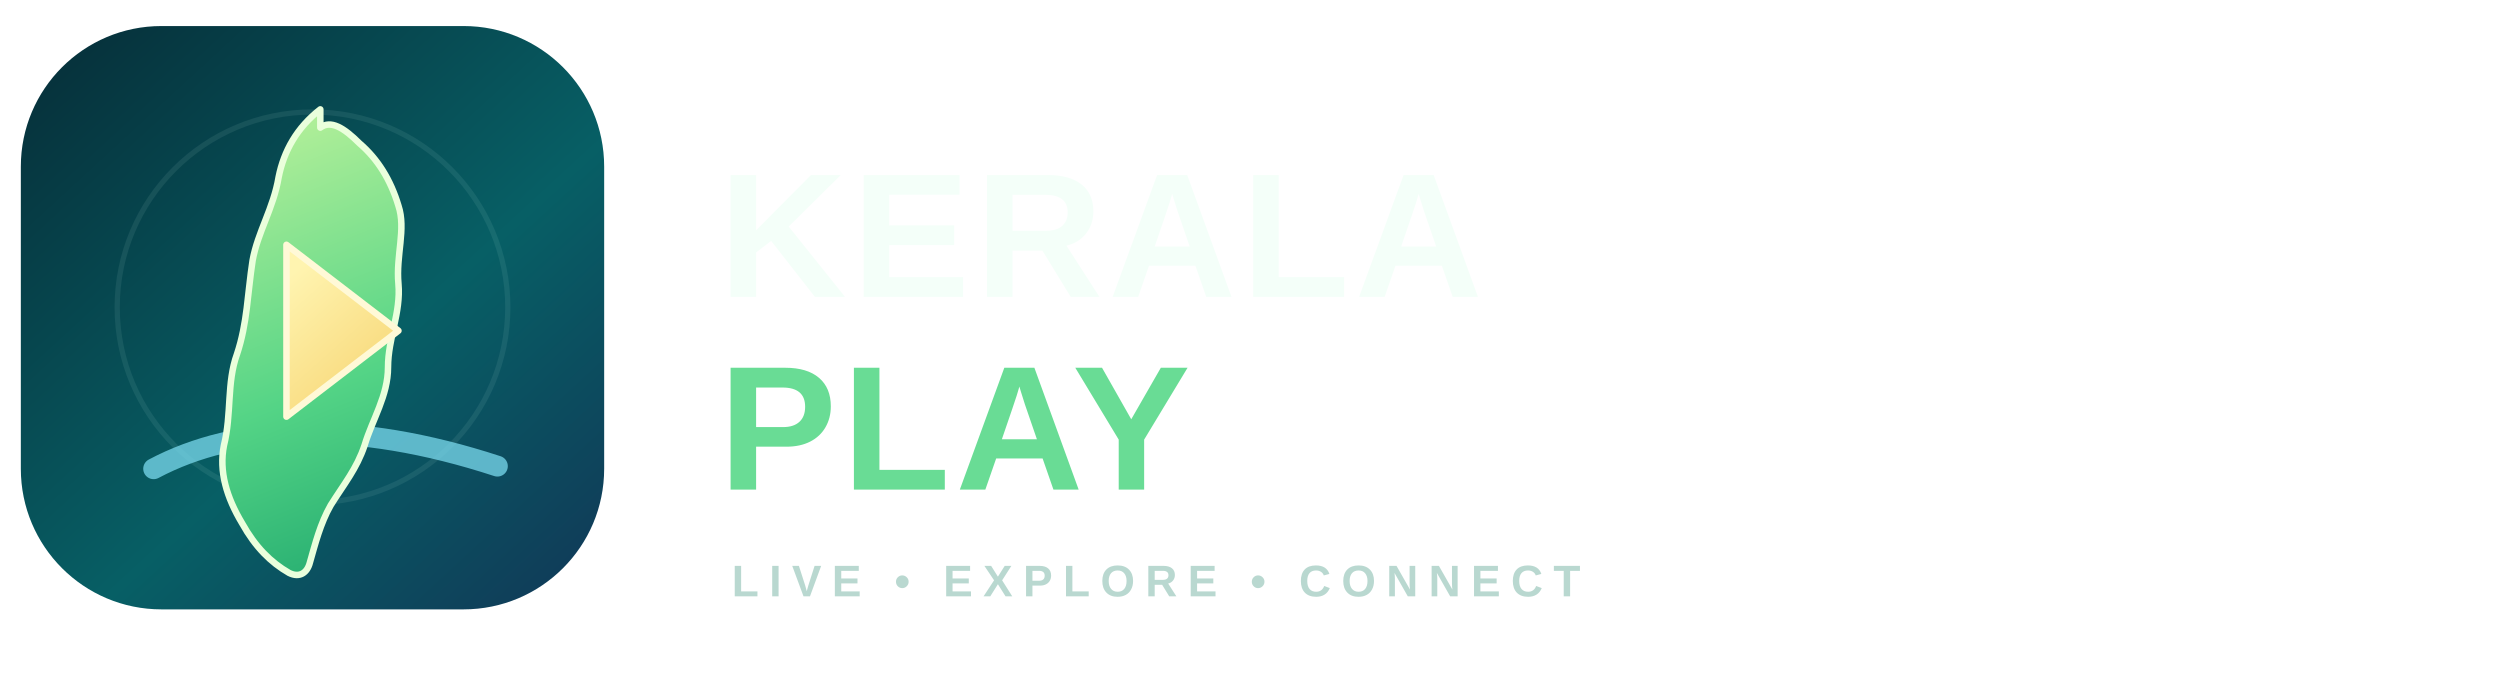
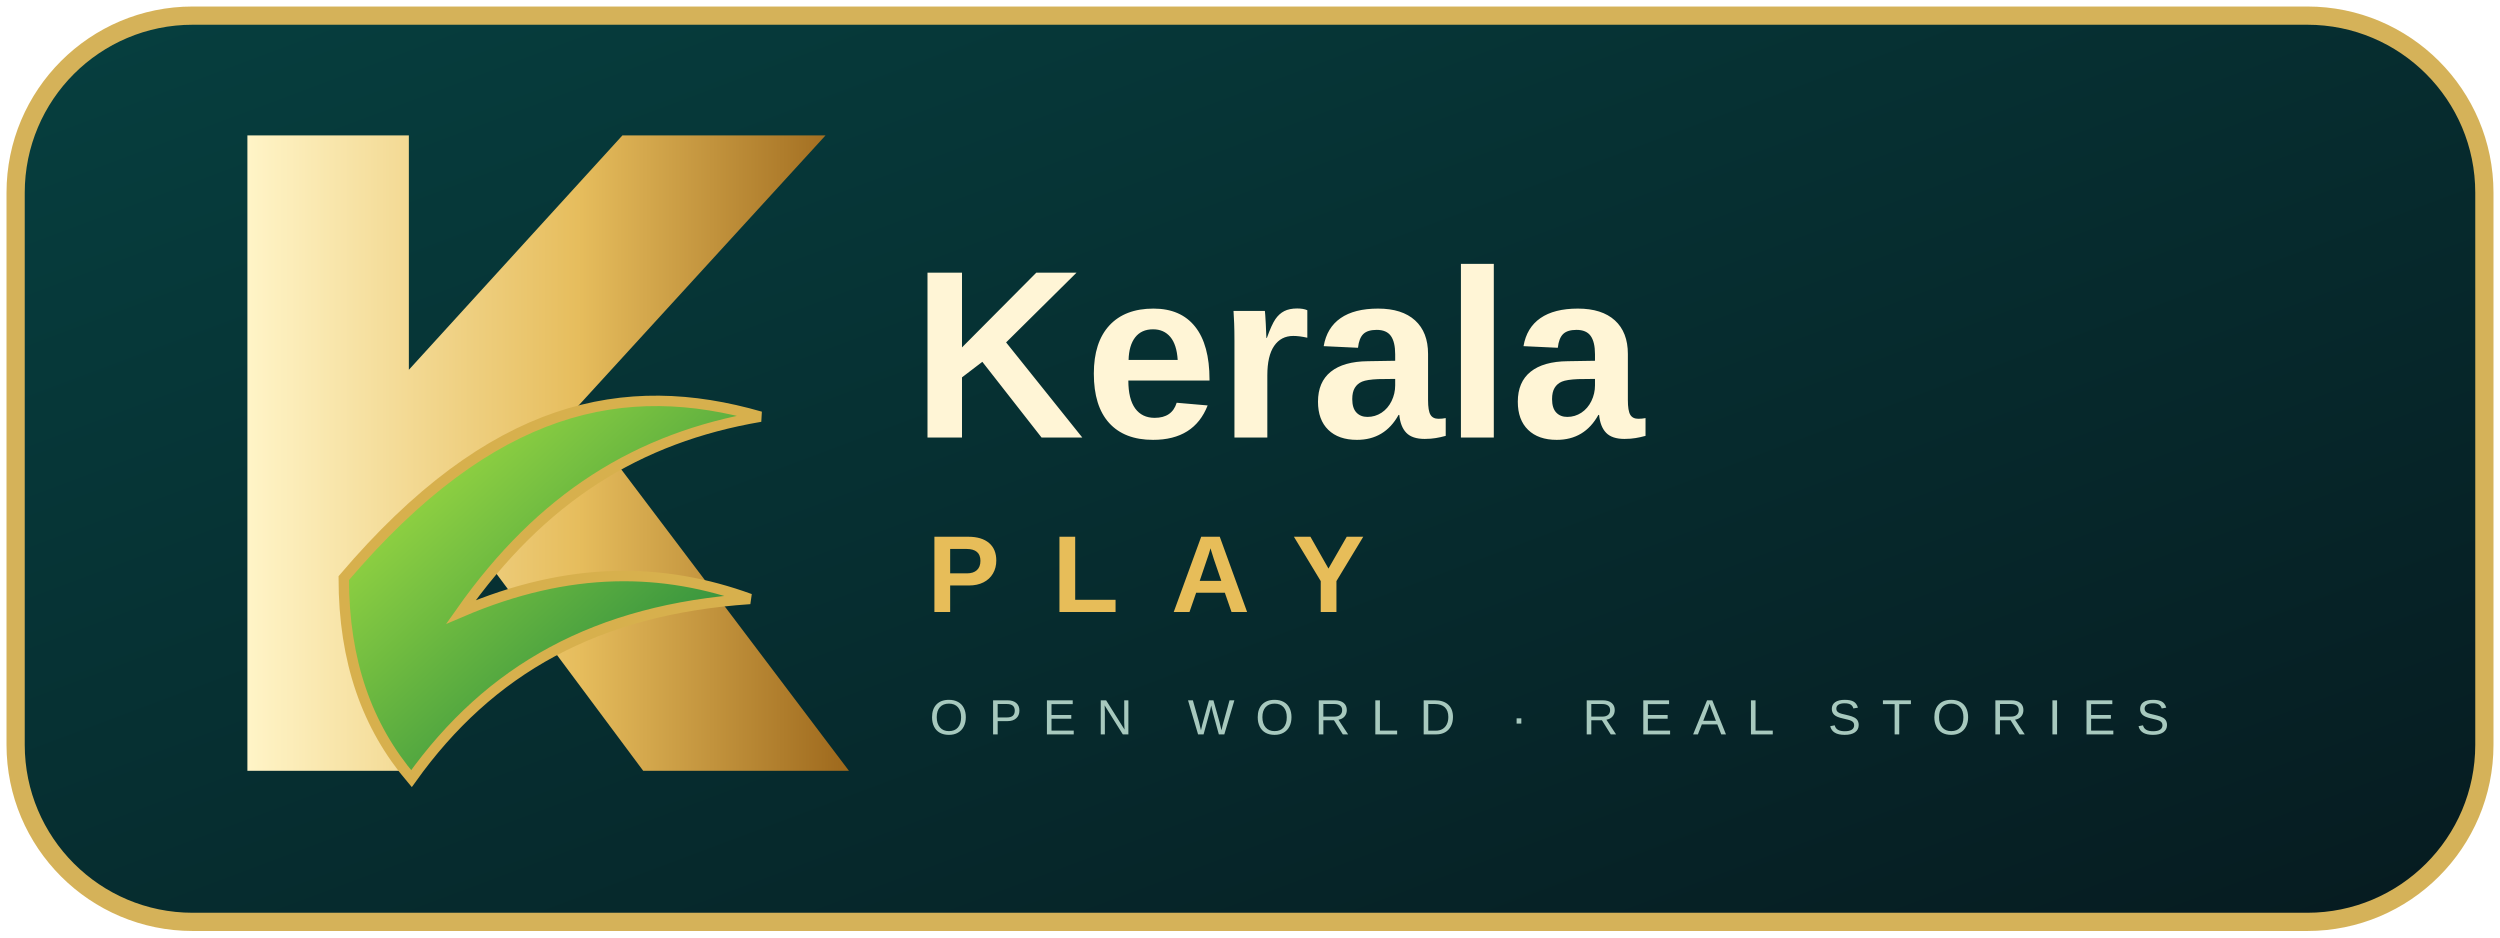
- <svg xmlns="http://www.w3.org/2000/svg" viewBox="0 0 960 260" role="img" aria-label="Kerala Play logo">
+ <svg xmlns="http://www.w3.org/2000/svg" viewBox="0 0 960 360" role="img" aria-label="Kerala Play">
  <defs>
-     <linearGradient id="markBg" x1="14" y1="10" x2="224" y2="238" gradientUnits="userSpaceOnUse">
-       <stop stop-color="#06313b" />
-       <stop offset=".54" stop-color="#075f65" />
-       <stop offset="1" stop-color="#123456" />
+     <linearGradient id="bg" x2="1" y2="1">
+       <stop stop-color="#063f3f" />
+       <stop offset="1" stop-color="#061b20" />
    </linearGradient>
-     <linearGradient id="land" x1="84" y1="36" x2="156" y2="218" gradientUnits="userSpaceOnUse">
-       <stop stop-color="#b8f19a" />
-       <stop offset=".55" stop-color="#54d486" />
-       <stop offset="1" stop-color="#1ca56c" />
+     <linearGradient id="gold">
+       <stop stop-color="#fff4c7" />
+       <stop offset=".55" stop-color="#e6bd5d" />
+       <stop offset="1" stop-color="#9d681c" />
    </linearGradient>
-     <linearGradient id="play" x1="103" y1="96" x2="160" y2="160" gradientUnits="userSpaceOnUse">
-       <stop stop-color="#fff4b0" />
-       <stop offset="1" stop-color="#f3c85a" />
+     <linearGradient id="leaf" x2="1" y2="1">
+       <stop stop-color="#b4ea42" />
+       <stop offset="1" stop-color="#08743e" />
    </linearGradient>
  </defs>
-   <g transform="translate(8 10)">
-     <rect width="224" height="224" rx="54" fill="url(#markBg)" />
-     <circle cx="112" cy="108" r="75" fill="none" stroke="#d8fff0" stroke-opacity=".08" stroke-width="2" />
-     <path d="M51 170C83 153 128 151 183 169" fill="none" stroke="#79d9ed" stroke-opacity=".75" stroke-width="8" stroke-linecap="round" />
-     <path d="M115 32c-9 7-14 16-16 26-2 12-8 21-10 32-2 13-2 24-6 36-4 11-2 23-5 35-2 10 1 20 7 30 5 9 11 15 18 19 4 2 7 0 8-4 2-7 4-15 8-22 5-8 10-14 13-23 3-10 9-19 9-30 0-11 5-21 4-32-1-11 3-21 0-30-3-10-8-18-15-24-6-6-11-9-15-6Z" fill="url(#land)" stroke="#eaffdc" stroke-width="2.5" stroke-linejoin="round" />
-     <path d="m102 84 43 33-43 33Z" fill="url(#play)" stroke="#fff9d7" stroke-width="2.5" stroke-linejoin="round" />
-   </g>
-   <g transform="translate(276 52)">
-     <text x="0" y="62" fill="#f4fff9" font-family="Arial,Helvetica,sans-serif" font-size="68" font-weight="900" letter-spacing="2">KERALA</text>
-     <text x="0" y="136" fill="#69dc95" font-family="Arial,Helvetica,sans-serif" font-size="68" font-weight="900" letter-spacing="2">PLAY</text>
-     <text x="5" y="177" fill="#b9d8d0" font-family="Arial,Helvetica,sans-serif" font-size="17" font-weight="700" letter-spacing="4">LIVE  •  EXPLORE  •  CONNECT</text>
-   </g>
+   <rect x="6" y="6" width="948" height="348" rx="68" fill="url(#bg)" stroke="#d5b259" stroke-width="7" />
+   <path d="M95 52h62v90L239 52h78l-96 105 105 139h-79l-70-94-20 22v72H95z" fill="url(#gold)" />
+   <path d="M132 222c57-67 108-77 160-62-47 8-84 31-115 75 42-18 78-17 111-5-59 4-100 27-130 69-17-20-26-45-26-77z" fill="url(#leaf)" stroke="#d7b04d" stroke-width="4" />
+   <text x="350" y="168" fill="#fff5d6" font-family="Arial,sans-serif" font-size="92" font-weight="900">Kerala</text>
+   <text x="356" y="235" fill="#e7bd59" font-family="Arial,sans-serif" font-size="42" font-weight="800" letter-spacing="20">PLAY</text>
+   <text x="357" y="282" fill="#a7c9be" font-family="Arial,sans-serif" font-size="19" letter-spacing="8">OPEN WORLD · REAL STORIES</text>
</svg>
